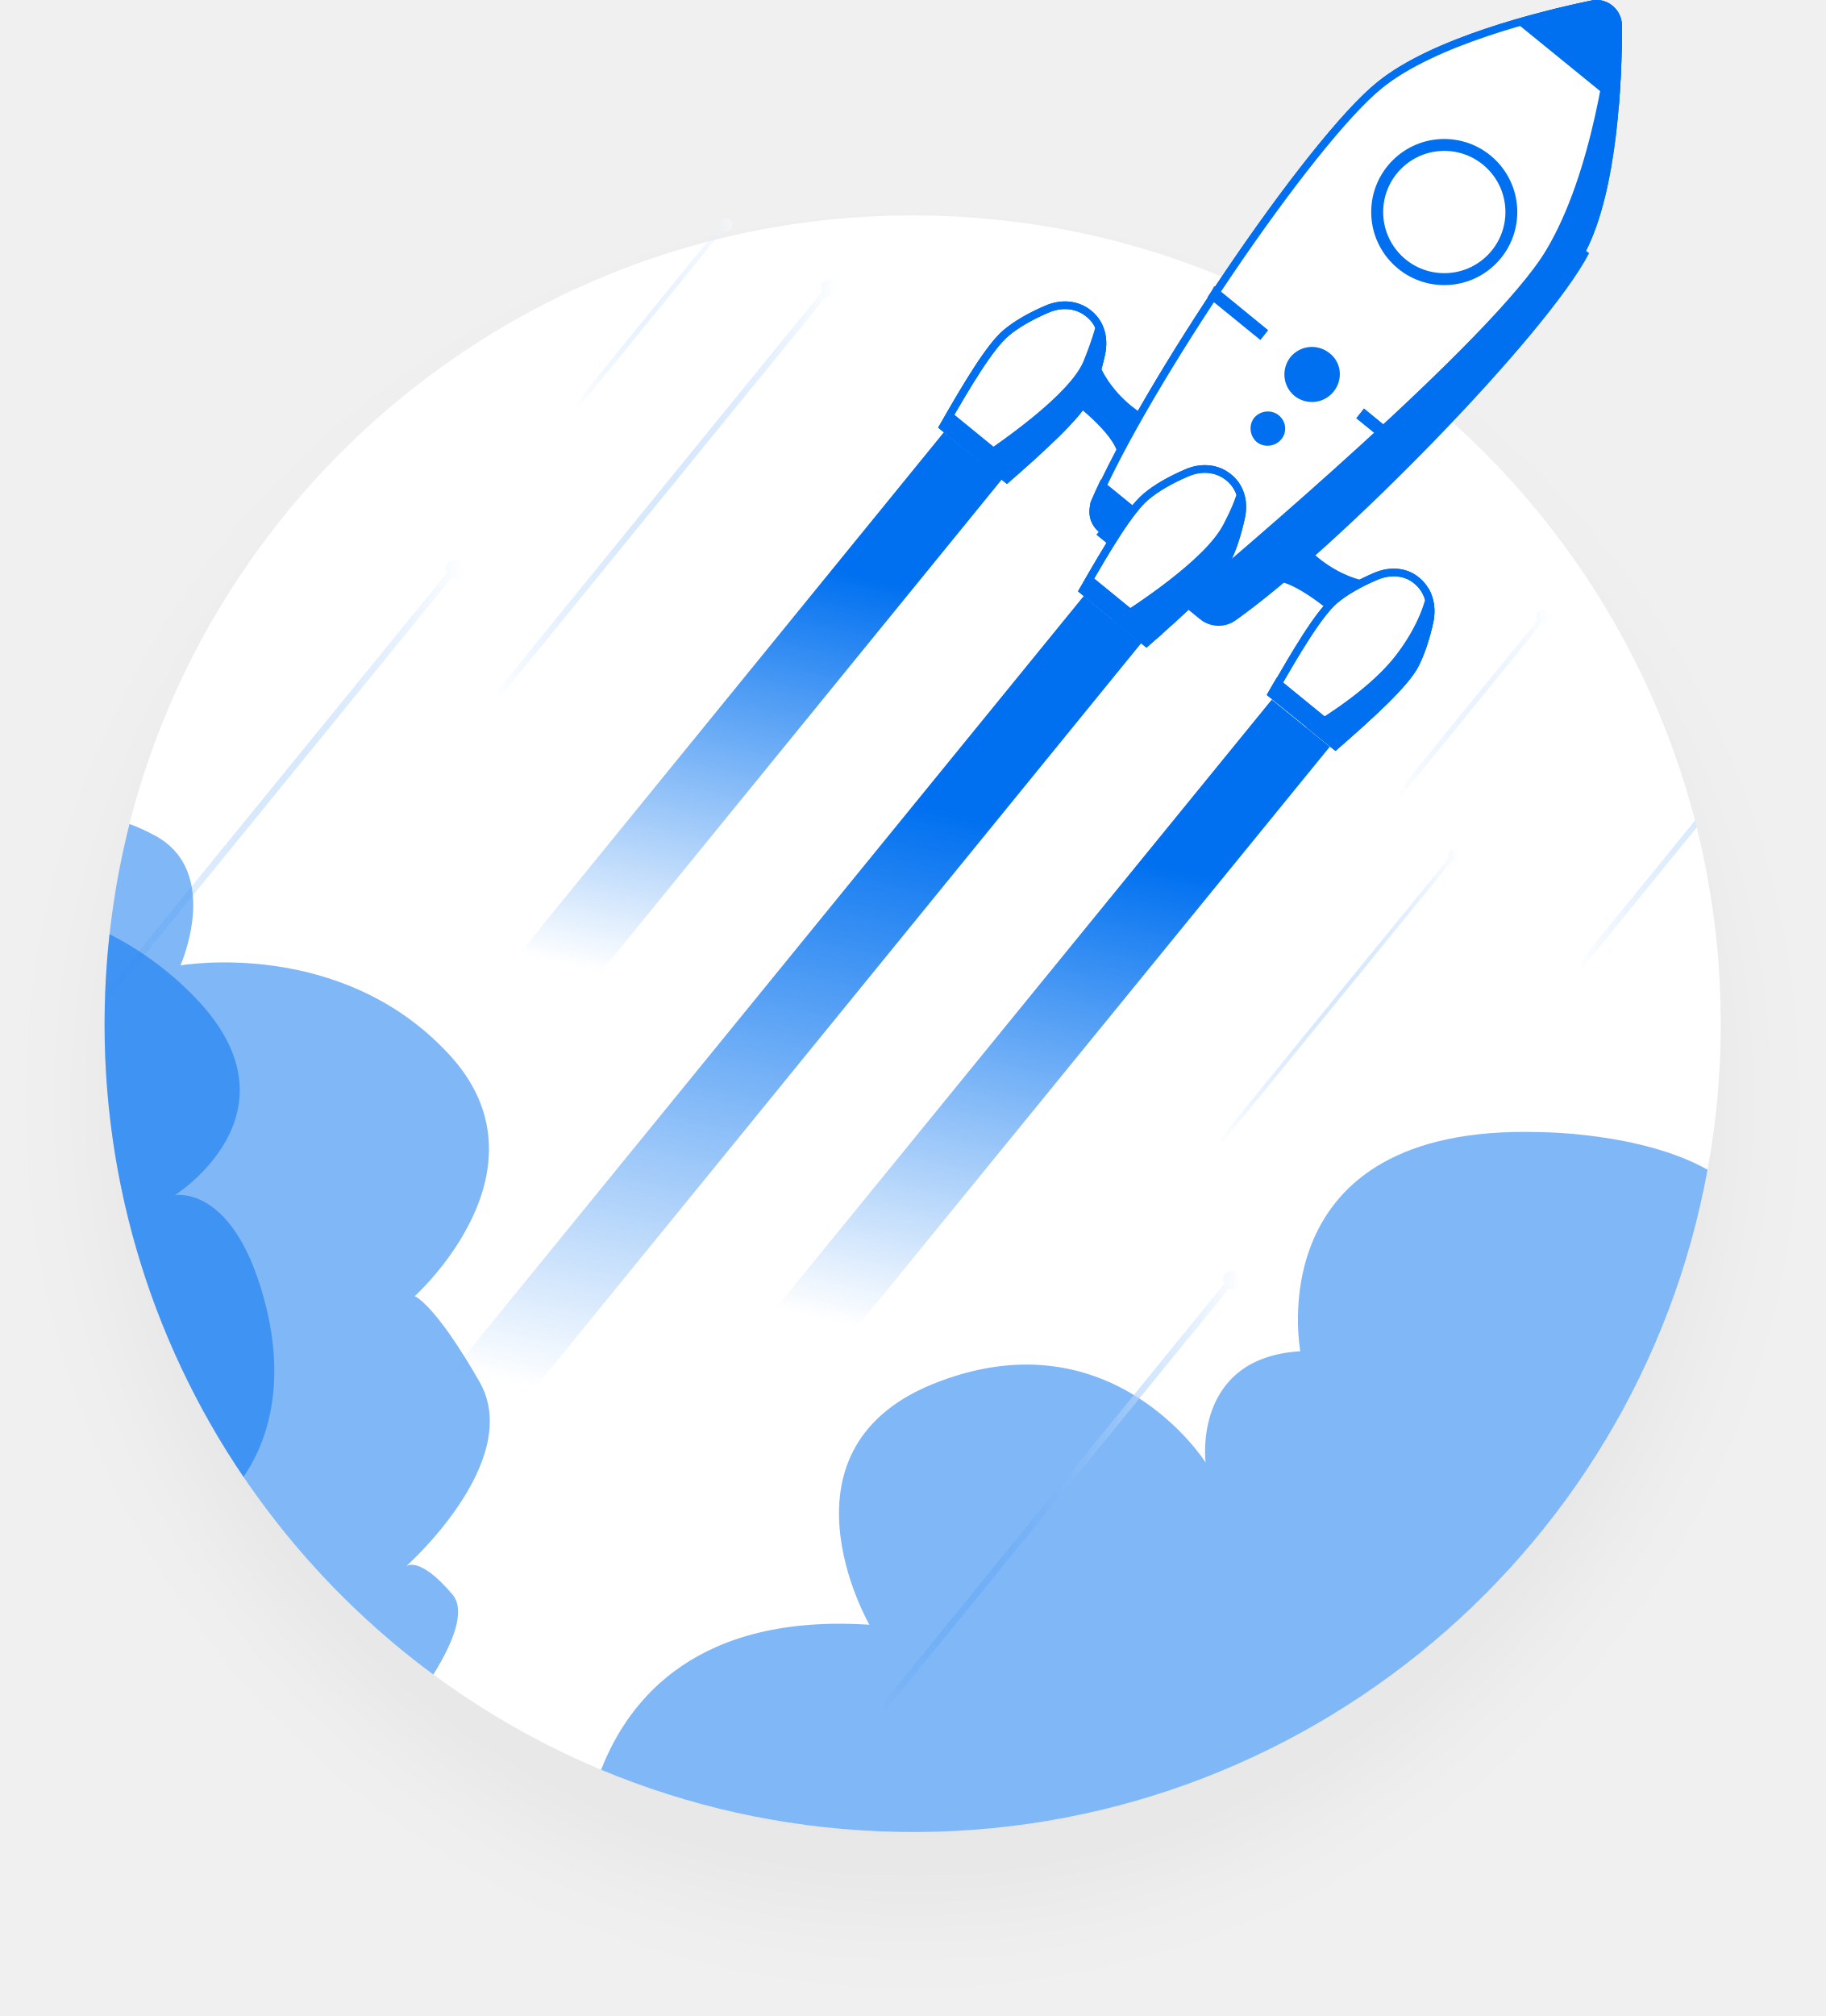
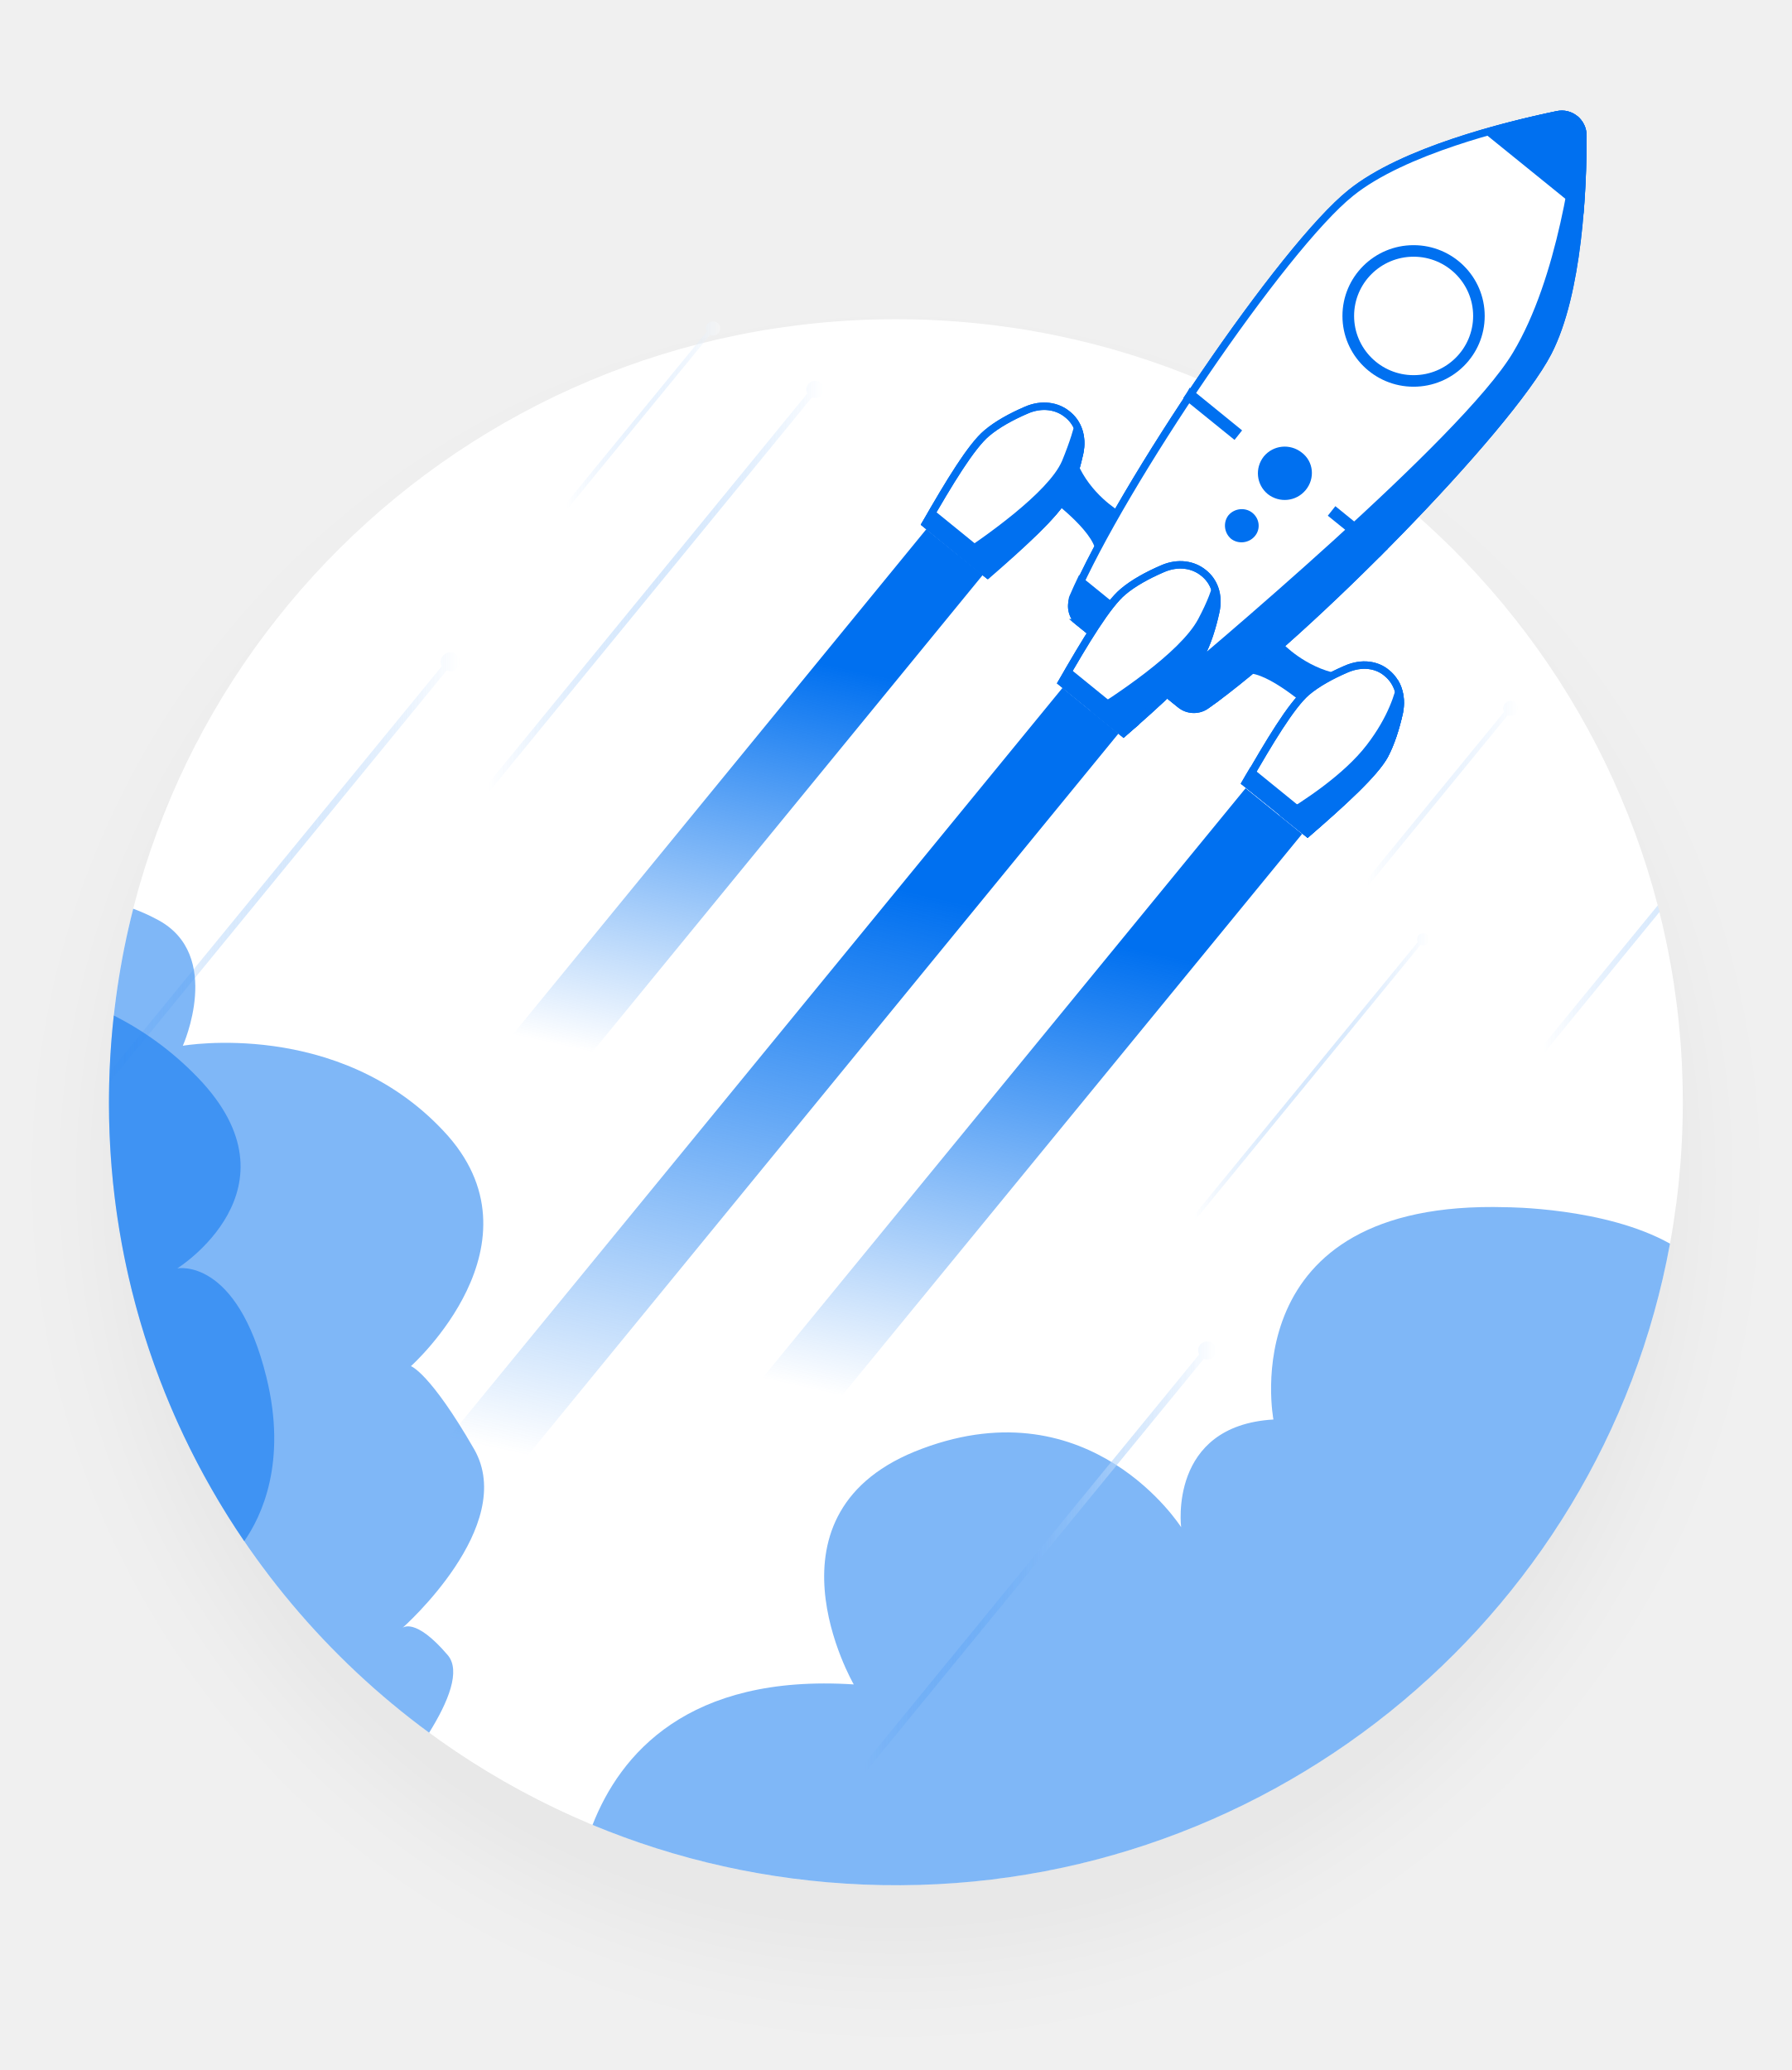
- <svg xmlns="http://www.w3.org/2000/svg" width="192" height="212" viewBox="0 0 192 212" fill="none">
-   <g filter="url(#filter0_d_3_1599)">
-     <circle cx="95.999" cy="107.653" r="84.999" fill="white" />
+ <svg xmlns="http://www.w3.org/2000/svg" width="148" height="171" viewBox="0 0 148 171" fill="none">
+   <g filter="url(#filter0_d_3_1371)">
+     <ellipse cx="73.999" cy="91.053" rx="64.999" ry="64.682" fill="white" />
  </g>
-   <path fill-rule="evenodd" clip-rule="evenodd" d="M45.581 176.094C23.638 159.898 9.865 133.45 11.074 104.149C11.322 98.123 12.192 92.269 13.62 86.647C14.491 86.972 15.389 87.373 16.299 87.866C23.369 91.688 18.98 101.523 18.98 101.523C18.98 101.523 35.747 98.55 47.135 110.773C58.55 122.93 43.615 136.305 43.615 136.305C43.615 136.305 45.654 136.965 50.449 145.327C55.178 153.663 42.704 164.72 42.704 164.72C42.704 164.72 44.04 163.489 47.589 167.669C49.021 169.356 47.685 172.702 45.581 176.094Z" fill="#0070F0" fill-opacity="0.5" />
-   <path fill-rule="evenodd" clip-rule="evenodd" d="M25.61 155.307C15.749 140.765 10.294 123.05 11.074 104.148C11.156 102.158 11.306 100.186 11.521 98.236C14.61 99.811 17.756 101.998 20.648 105.03C32.116 117.055 18.382 125.691 18.382 125.691C18.382 125.691 24.801 124.417 28.01 137.518C30.276 146.767 27.461 152.648 25.61 155.307Z" fill="#0070F0" fill-opacity="0.5" />
-   <path fill-rule="evenodd" clip-rule="evenodd" d="M179.613 123.007C172.131 164.046 135.368 194.349 92.498 192.58C82.132 192.153 72.276 189.886 63.232 186.107C66.204 178.466 73.511 169.693 91.449 170.855C91.449 170.855 80.604 152.042 98.858 145.255C117.111 138.402 126.811 153.789 126.811 153.789C126.811 153.789 125.396 142.769 136.779 142.097C136.779 142.097 132.199 118.177 161.903 119.051C161.903 119.051 172.605 119.051 179.613 123.007Z" fill="#0070F0" fill-opacity="0.5" />
-   <path opacity="0.32" d="M162.411 64.073C161.975 64.073 161.594 64.454 161.594 64.89C161.594 65.053 161.648 65.162 161.703 65.271L140.344 91.48L140.78 91.806L162.084 65.653C162.193 65.707 162.302 65.707 162.411 65.707C162.847 65.707 163.228 65.326 163.228 64.89C163.228 64.454 162.847 64.073 162.411 64.073Z" fill="url(#paint0_linear_3_1599)" />
-   <path opacity="0.63" d="M152.957 89.307C152.576 89.307 152.303 89.579 152.303 89.961C152.303 90.07 152.358 90.179 152.358 90.288L118.031 132.406L118.358 132.678L152.685 90.56C152.739 90.615 152.848 90.615 152.957 90.615C153.339 90.615 153.611 90.342 153.611 89.961C153.611 89.579 153.339 89.307 152.957 89.307Z" fill="url(#paint1_linear_3_1599)" />
-   <path opacity="0.65" fill-rule="evenodd" clip-rule="evenodd" d="M178.477 87.004L151.983 119.551L151.492 119.17L178.294 86.283C178.356 86.523 178.417 86.763 178.477 87.004Z" fill="url(#paint2_linear_3_1599)" />
-   <path opacity="0.63" d="M87.251 29.349C86.76 29.349 86.325 29.785 86.325 30.276C86.325 30.439 86.379 30.603 86.433 30.712L37.613 90.702L38.104 91.083L86.924 31.148C87.033 31.202 87.142 31.202 87.305 31.202C87.796 31.202 88.231 30.766 88.231 30.276C88.231 29.785 87.796 29.349 87.251 29.349Z" fill="url(#paint3_linear_3_1599)" />
-   <path opacity="0.35" d="M76.249 22.888C75.813 22.888 75.486 23.215 75.486 23.651C75.486 23.76 75.541 23.869 75.595 23.978L53.691 50.84L54.073 51.167L75.922 24.359C76.031 24.414 76.14 24.414 76.249 24.414C76.685 24.414 77.012 24.087 77.012 23.651C77.012 23.215 76.685 22.888 76.249 22.888Z" fill="url(#paint4_linear_3_1599)" />
-   <path opacity="0.63" fill-rule="evenodd" clip-rule="evenodd" d="M11.036 105.517C11.046 105.134 11.058 104.751 11.073 104.367L46.939 60.336L46.939 60.336C46.885 60.173 46.83 60.01 46.83 59.846C46.83 59.247 47.321 58.811 47.865 58.811C48.41 58.811 48.901 59.247 48.901 59.846C48.901 60.445 48.41 60.881 47.865 60.881C47.757 60.881 47.593 60.827 47.484 60.772L11.036 105.517Z" fill="url(#paint5_linear_3_1599)" />
-   <path opacity="0.9" fill-rule="evenodd" clip-rule="evenodd" d="M83.455 191.729C83.203 191.692 82.951 191.654 82.699 191.614L128.753 135.038C128.699 134.929 128.644 134.765 128.644 134.602C128.644 134.057 129.08 133.621 129.625 133.621C130.17 133.621 130.606 134.057 130.606 134.602C130.606 135.147 130.17 135.582 129.625 135.582C129.516 135.582 129.353 135.582 129.244 135.528L83.455 191.729Z" fill="url(#paint6_linear_3_1599)" />
-   <path d="M167.397 0.33L167.397 0.33L167.401 0.329C168.915 -0.013 170.342 1.158 170.342 2.736C170.342 5.537 170.233 9.802 169.704 14.187C169.174 18.578 168.225 23.062 166.558 26.315C165.483 28.398 163.316 31.359 160.487 34.759C157.661 38.155 154.188 41.974 150.51 45.771C143.151 53.368 134.991 60.859 129.591 64.686L129.589 64.688C128.708 65.323 127.481 65.275 126.648 64.589L126.647 64.588L115.751 55.708C115.751 55.708 115.751 55.707 115.75 55.707C114.917 55.021 114.621 53.842 115.064 52.807C117.669 46.728 123.324 37.21 129.261 28.462C132.227 24.09 135.261 19.916 138.014 16.465C140.771 13.01 143.234 10.296 145.062 8.831L145.063 8.83C147.885 6.546 152.084 4.705 156.285 3.291C160.48 1.879 164.651 0.901 167.397 0.33Z" fill="white" stroke="#0070F0" stroke-width="0.538" />
-   <path d="M127.02 31.234L132.577 35.756L133.394 34.721L127.728 30.089C127.51 30.525 127.237 30.907 127.02 31.234Z" fill="#0070F0" />
-   <path d="M169.627 0.611C169.137 5.406 167.502 18.156 162.653 26.274C157.15 35.537 129.416 58.912 124.458 63.108L126.419 64.688C127.346 65.45 128.708 65.505 129.688 64.797C140.531 57.223 162.435 34.883 166.74 26.438C170.118 19.845 170.554 8.348 170.554 2.736C170.608 1.864 170.227 1.156 169.627 0.611Z" fill="#0070F0" />
-   <path d="M140.259 41.204C139.224 42.457 137.426 42.62 136.172 41.64C134.919 40.604 134.756 38.806 135.736 37.553C136.772 36.3 138.57 36.136 139.823 37.117C141.131 38.098 141.294 39.951 140.259 41.204Z" fill="#0070F0" />
-   <path d="M151.917 29.98C156.16 29.98 159.599 26.541 159.599 22.298C159.599 18.055 156.16 14.615 151.917 14.615C147.674 14.615 144.234 18.055 144.234 22.298C144.234 26.541 147.674 29.98 151.917 29.98Z" fill="#0070F0" />
-   <path d="M151.921 28.726C155.472 28.726 158.351 25.848 158.351 22.297C158.351 18.746 155.472 15.867 151.921 15.867C148.37 15.867 145.492 18.746 145.492 22.297C145.492 25.848 148.37 28.726 151.921 28.726Z" fill="white" />
-   <path d="M134.76 46.216C134.107 46.979 132.962 47.088 132.2 46.489C131.437 45.835 131.328 44.691 131.927 43.928C132.581 43.165 133.725 43.056 134.488 43.655C135.305 44.309 135.414 45.453 134.76 46.216Z" fill="#0070F0" />
-   <path d="M115.955 50.794C115.515 51.706 115.197 51.909 114.866 52.702C114.623 53.283 115.05 53.829 114.866 54.336L115.411 55.687L127.943 65.233C129.032 64.58 130.34 64.471 131.702 63.381L115.955 50.794Z" fill="url(#paint7_linear_3_1599)" />
-   <path d="M115.791 50.413C115.401 51.221 115.054 51.986 114.749 52.701C114.458 53.385 114.962 53.75 114.749 54.336L115.41 55.76L126.388 64.688L127.942 65.233C128.554 64.866 129.272 65.193 129.977 64.688C130.528 64.294 131.104 63.858 131.701 63.38L115.791 50.413Z" fill="#0070F0" />
-   <path d="M127.89 60.275C126.364 61.582 125.22 62.563 124.512 63.163L125.166 63.707L126.473 64.743L127.399 65.233C127.944 65.233 128.489 65.505 129.797 64.852C130.124 64.634 130.396 64.416 130.723 64.198C130.723 64.198 130.778 64.198 130.778 64.143C130.996 63.98 131.214 63.816 131.377 63.653C131.486 63.544 131.595 63.489 131.704 63.435L131.758 63.38L127.89 60.275Z" fill="#0070F0" />
-   <path d="M120.046 43.437C120.046 43.437 116.995 41.639 115.578 38.206L112.473 42.021C112.473 42.021 117.322 45.562 117.594 47.905C118.303 46.489 119.12 45.017 120.046 43.437Z" fill="#0070F0" />
-   <path d="M126.477 64.797C127.403 65.56 128.765 65.614 129.746 64.906C140.589 57.223 162.438 34.884 166.797 26.438L126.477 64.797ZM126.477 64.797L115.58 55.916L126.477 64.797ZM166.438 26.254C165.37 28.323 163.212 31.274 160.383 34.673C157.561 38.065 154.089 41.882 150.413 45.677C143.056 53.273 134.903 60.757 129.513 64.576L129.51 64.578C128.68 65.178 127.52 65.133 126.734 64.485L126.732 64.484L115.836 55.604C115.836 55.603 115.836 55.603 115.835 55.603C115.049 54.955 114.768 53.84 115.188 52.86C117.788 46.794 123.437 37.284 129.372 28.538C132.337 24.168 135.369 19.997 138.119 16.549C140.875 13.095 143.331 10.391 145.146 8.936L145.148 8.935C147.951 6.666 152.131 4.831 156.328 3.419C160.516 2.009 164.681 1.032 167.424 0.462L167.424 0.462L167.431 0.46C168.857 0.138 170.207 1.241 170.207 2.736C170.207 5.534 170.099 9.793 169.57 14.171C169.04 18.558 168.094 23.022 166.438 26.254Z" stroke="#0070F0" stroke-width="0.808" />
-   <path d="M114.239 41.883L114.239 41.884C113.725 42.834 112.648 44.077 111.137 45.561C109.696 46.976 107.89 48.582 105.87 50.321L99.203 44.867C100.502 42.586 101.72 40.509 102.823 38.816C103.98 37.039 104.988 35.722 105.81 35.029L105.81 35.029L105.812 35.027C106.913 34.083 108.452 33.23 110.069 32.53L110.069 32.53L110.071 32.529C111.792 31.769 113.427 32.083 114.502 32.962L114.502 32.962L114.509 32.968C115.629 33.845 116.239 35.371 115.834 37.193L115.834 37.194C115.456 38.921 114.921 40.623 114.239 41.883Z" fill="white" stroke="#0070F0" stroke-width="0.808" />
-   <path d="M99.774 43.11C99.447 43.71 99.065 44.364 98.684 44.963L105.876 50.847C106.421 50.357 106.966 49.867 107.511 49.431L99.774 43.11Z" fill="#0070F0" />
-   <path d="M143.47 42.948L142.653 43.983L148.21 48.506C148.537 48.179 148.81 47.852 149.137 47.579L143.47 42.948Z" fill="#0070F0" />
-   <path d="M130.549 54.411L130.549 54.412C130.171 56.138 129.637 57.838 128.955 59.097C128.413 60.052 127.32 61.297 125.811 62.779C124.37 64.194 122.577 65.799 120.583 67.537L113.918 62.084C115.217 59.804 116.434 57.727 117.537 56.033C118.695 54.256 119.702 52.94 120.524 52.246L120.524 52.246L120.527 52.244C121.627 51.301 123.166 50.448 124.783 49.747L124.783 49.747L124.786 49.746C126.507 48.987 128.142 49.3 129.216 50.18L129.216 50.18L129.223 50.185C130.344 51.062 130.954 52.589 130.549 54.411Z" fill="white" stroke="#0070F0" stroke-width="0.808" />
-   <path d="M128.651 55.207C126.69 58.912 119.389 63.652 116.991 65.178L120.587 68.12C124.783 64.469 128.161 61.309 129.251 59.348C129.959 58.04 130.504 56.296 130.885 54.553C131.212 53.136 130.94 51.883 130.34 50.902C130.177 51.883 129.687 53.245 128.651 55.207Z" fill="#0070F0" />
-   <path d="M114.488 60.329C114.161 60.928 113.78 61.582 113.398 62.181L120.591 68.066C121.136 67.575 121.68 67.085 122.225 66.649L114.488 60.329Z" fill="#0070F0" />
-   <path d="M51.388 116.722L45.285 111.764L99.282 45.454L105.384 50.412L51.388 116.722Z" fill="url(#paint8_linear_3_1599)" />
-   <path d="M38.368 167.941L32.266 162.982L113.996 62.672L120.044 67.63L38.368 167.941Z" fill="url(#paint9_linear_3_1599)" />
-   <path d="M137.752 57.822C137.752 57.822 140.149 60.438 143.8 61.146L140.694 64.96C140.694 64.96 136.226 60.928 133.883 61.092C135.136 60.111 136.39 58.967 137.752 57.822Z" fill="#0070F0" />
-   <path d="M144.616 60.645L144.616 60.645L144.618 60.644C146.349 59.881 147.976 60.151 149.041 61.071L149.041 61.071L149.049 61.078C150.121 61.955 150.734 63.487 150.38 65.315C150.004 67.034 149.47 68.683 148.785 70.002C148.27 70.952 147.193 72.195 145.691 73.677C144.256 75.092 142.464 76.697 140.47 78.435L133.805 72.982C135.103 70.703 136.308 68.638 137.398 66.95C138.541 65.182 139.536 63.863 140.361 63.141C141.462 62.198 143 61.345 144.616 60.645Z" fill="white" stroke="#0070F0" stroke-width="0.808" />
-   <path d="M142.054 77.546C141.51 78.037 141.074 78.364 140.474 78.854L133.228 73.079C133.609 72.425 133.936 71.825 134.317 71.226L142.054 77.546Z" fill="#0070F0" />
-   <path d="M70.133 151.648L76.236 156.606L139.877 78.527L133.774 73.568L70.133 151.648Z" fill="url(#paint10_linear_3_1599)" />
-   <path d="M167.34 0.067C165.215 0.502 162.273 1.211 159.167 2.137L170.283 11.182C170.555 7.913 170.609 4.916 170.609 2.736C170.609 0.993 169.029 -0.315 167.34 0.067Z" fill="#0070F0" />
-   <path d="M130.724 64.088C130.67 64.143 130.67 64.143 130.724 64.088C130.888 63.98 131.106 63.816 131.324 63.598C131.106 63.816 130.888 63.98 130.724 64.088Z" fill="url(#paint11_linear_3_1599)" />
-   <path d="M125.658 64.089L126.421 64.688L125.114 63.653L125.658 64.089Z" fill="url(#paint12_linear_3_1599)" />
-   <path d="M170.117 2.615C170.117 2.565 170.117 2.514 170.117 2.463C170.117 2.412 170.117 2.361 170.117 2.311C170.117 2.26 170.063 2.209 170.063 2.107C170.063 2.056 170.063 2.056 170.063 2.006C170.063 1.955 170.008 1.853 169.954 1.802V1.752C169.899 1.65 169.845 1.599 169.845 1.548C169.79 1.447 169.736 1.396 169.681 1.345C169.572 1.193 169.409 1.091 169.3 0.938C169.082 2.768 168.701 5.817 167.992 9.272L169.899 10.746C169.954 10.39 169.954 9.984 170.008 9.628C170.063 8.866 170.117 8.154 170.117 7.494V7.443C170.172 6.782 170.172 6.122 170.172 5.512C170.172 5.461 170.172 5.41 170.172 5.41C170.172 5.105 170.172 4.851 170.172 4.546C170.172 4.292 170.172 4.038 170.172 3.784C170.172 3.733 170.172 3.683 170.172 3.632C170.172 3.378 170.172 3.174 170.172 2.971C170.117 2.819 170.117 2.717 170.117 2.615Z" fill="#0070F0" />
-   <path d="M150.226 61.8C149.954 63.217 149.191 65.832 146.848 68.883C144.396 72.098 139.928 75.04 137.422 76.511L140.473 78.963C144.669 75.312 148.047 72.152 149.137 70.191C149.845 68.883 150.39 67.139 150.771 65.396C151.044 64.034 150.826 62.781 150.226 61.8Z" fill="#0070F0" />
-   <path d="M141.298 78.037C141.516 77.819 141.625 77.71 141.843 77.492C141.843 77.492 142.061 77.492 142.116 77.492L139.391 75.312C138.683 75.748 138.029 76.075 137.484 76.402L140.481 78.854C140.754 78.636 141.026 78.255 141.298 78.037C141.244 78.037 141.244 77.982 141.298 78.037Z" fill="#0070F0" />
-   <path d="M120.639 68.066C121.184 67.575 121.729 67.085 122.274 66.649L118.95 63.925C118.187 64.415 117.534 64.851 117.098 65.124L120.639 68.066Z" fill="#0070F0" />
-   <path d="M113.943 38.044C112.472 41.477 105.443 46.381 102.664 48.233L105.933 50.903C110.129 47.253 113.507 44.093 114.597 42.131C115.305 40.823 115.85 39.08 116.231 37.336C116.558 35.81 116.231 34.448 115.468 33.413C115.251 34.394 114.815 35.919 113.943 38.044Z" fill="#0070F0" />
-   <path d="M106.594 49.887C106.812 49.724 106.943 49.529 107.161 49.365C107.161 49.365 107.244 49.267 107.433 49.377L104.572 46.98C103.863 47.47 103.209 47.906 102.773 48.233L105.744 50.67C106.016 50.452 106.322 50.105 106.594 49.887C106.54 49.942 106.54 49.833 106.594 49.887Z" fill="#0070F0" />
-   <path d="M114.243 41.884L114.243 41.884C113.729 42.834 112.652 44.078 111.141 45.561C109.7 46.976 107.894 48.582 105.874 50.322L99.208 44.867C100.506 42.587 101.724 40.51 102.827 38.816C103.984 37.039 104.992 35.723 105.814 35.029L105.814 35.029L105.816 35.027C106.917 34.084 108.456 33.231 110.073 32.53L110.073 32.53L110.075 32.529C111.796 31.77 113.431 32.083 114.506 32.962L114.506 32.963L114.513 32.968C115.634 33.845 116.243 35.372 115.839 37.194L115.838 37.195C115.46 38.922 114.926 40.624 114.243 41.884Z" stroke="#0070F0" stroke-width="0.808" />
-   <path d="M130.549 54.411L130.549 54.412C130.171 56.138 129.637 57.838 128.955 59.097C128.413 60.052 127.32 61.297 125.811 62.779C124.37 64.194 122.577 65.799 120.583 67.537L113.918 62.084C115.217 59.804 116.434 57.727 117.537 56.033C118.695 54.256 119.702 52.94 120.524 52.246L120.524 52.246L120.527 52.244C121.627 51.301 123.166 50.448 124.783 49.747L124.783 49.747L124.786 49.746C126.507 48.987 128.142 49.3 129.216 50.18L129.216 50.18L129.223 50.185C130.344 51.062 130.954 52.589 130.549 54.411Z" stroke="#0070F0" stroke-width="0.808" />
-   <path d="M144.612 60.645L144.612 60.645L144.614 60.644C146.345 59.881 147.972 60.151 149.037 61.071L149.037 61.071L149.045 61.078C150.117 61.955 150.73 63.487 150.376 65.315C150 67.034 149.466 68.683 148.78 70.002C148.266 70.952 147.189 72.195 145.687 73.677C144.252 75.092 142.46 76.697 140.466 78.435L133.801 72.982C135.099 70.703 136.304 68.638 137.394 66.95C138.537 65.182 139.532 63.863 140.357 63.141C141.457 62.198 142.996 61.345 144.612 60.645Z" stroke="#0070F0" stroke-width="0.808" />
+   <path fill-rule="evenodd" clip-rule="evenodd" d="M35.445 143.135C18.665 130.81 8.132 110.684 9.056 88.386C9.247 83.801 9.912 79.346 11.004 75.068C11.67 75.315 12.356 75.62 13.053 75.996C18.459 78.904 15.102 86.388 15.102 86.388C15.102 86.388 27.924 84.126 36.633 93.427C45.362 102.678 33.941 112.856 33.941 112.856C33.941 112.856 35.5 113.359 39.167 119.722C42.784 126.065 33.244 134.48 33.244 134.48C33.244 134.48 34.266 133.543 36.98 136.724C38.075 138.007 37.053 140.554 35.445 143.135Z" fill="#0070F0" fill-opacity="0.5" />
+   <path fill-rule="evenodd" clip-rule="evenodd" d="M20.172 127.316C12.632 116.251 8.46 102.77 9.056 88.386C9.119 86.871 9.234 85.371 9.399 83.887C11.761 85.085 14.167 86.75 16.378 89.057C25.147 98.207 14.646 104.78 14.646 104.78C14.646 104.78 19.554 103.81 22.008 113.78C23.741 120.818 21.588 125.293 20.172 127.316Z" fill="#0070F0" fill-opacity="0.5" />
+   <path fill-rule="evenodd" clip-rule="evenodd" d="M137.94 102.737C132.217 133.967 104.105 157.026 71.322 155.681C63.395 155.355 55.858 153.63 48.942 150.754C51.215 144.94 56.802 138.264 70.519 139.148C70.519 139.148 62.227 124.832 76.185 119.667C90.144 114.452 97.561 126.161 97.561 126.161C97.561 126.161 96.479 117.776 105.184 117.264C105.184 117.264 101.682 99.062 124.397 99.727C124.397 99.727 132.581 99.727 137.94 102.737Z" fill="#0070F0" fill-opacity="0.5" />
+   <path opacity="0.32" d="M124.785 57.889C124.452 57.889 124.16 58.18 124.16 58.511C124.16 58.636 124.202 58.719 124.243 58.802L107.91 78.745L108.243 78.994L124.535 59.092C124.618 59.133 124.702 59.133 124.785 59.133C125.118 59.133 125.41 58.843 125.41 58.511C125.41 58.18 125.118 57.889 124.785 57.889Z" fill="url(#paint0_linear_3_1371)" />
+   <path opacity="0.63" d="M117.556 77.092C117.264 77.092 117.056 77.299 117.056 77.59C117.056 77.673 117.097 77.756 117.097 77.838L90.847 109.889L91.097 110.097L117.347 78.046C117.389 78.087 117.472 78.087 117.556 78.087C117.847 78.087 118.056 77.88 118.056 77.59C118.056 77.299 117.847 77.092 117.556 77.092Z" fill="url(#paint1_linear_3_1371)" />
+   <path opacity="0.65" fill-rule="evenodd" clip-rule="evenodd" d="M137.071 75.34L116.81 100.107L116.435 99.817L136.931 74.791C136.978 74.973 137.025 75.156 137.071 75.34Z" fill="url(#paint2_linear_3_1371)" />
+   <path opacity="0.63" d="M67.309 31.466C66.934 31.466 66.601 31.798 66.601 32.171C66.601 32.295 66.643 32.42 66.684 32.502L29.351 78.153L29.726 78.444L67.059 32.834C67.143 32.876 67.226 32.876 67.351 32.876C67.726 32.876 68.059 32.544 68.059 32.171C68.059 31.798 67.726 31.466 67.309 31.466Z" fill="url(#paint3_linear_3_1371)" />
+   <path opacity="0.35" d="M58.896 26.549C58.563 26.549 58.313 26.798 58.313 27.129C58.313 27.212 58.355 27.295 58.396 27.378L41.647 47.819L41.938 48.068L58.646 27.668C58.73 27.71 58.813 27.71 58.896 27.71C59.23 27.71 59.48 27.461 59.48 27.129C59.48 26.798 59.23 26.549 58.896 26.549Z" fill="url(#paint4_linear_3_1371)" />
+   <path opacity="0.63" fill-rule="evenodd" clip-rule="evenodd" d="M9.028 89.427C9.035 89.136 9.045 88.844 9.056 88.552L36.483 55.046L36.483 55.046C36.441 54.922 36.4 54.797 36.4 54.673C36.4 54.217 36.775 53.885 37.191 53.885C37.608 53.885 37.983 54.217 37.983 54.673C37.983 55.129 37.608 55.461 37.191 55.461C37.108 55.461 36.983 55.419 36.9 55.378L9.028 89.427Z" fill="url(#paint5_linear_3_1371)" />
+   <path opacity="0.9" fill-rule="evenodd" clip-rule="evenodd" d="M64.407 155.033C64.214 155.005 64.021 154.975 63.829 154.945L99.047 111.892C99.005 111.809 98.963 111.685 98.963 111.56C98.963 111.146 99.297 110.814 99.713 110.814C100.13 110.814 100.463 111.146 100.463 111.56C100.463 111.975 100.13 112.307 99.713 112.307C99.63 112.307 99.505 112.307 99.422 112.265L64.407 155.033Z" fill="url(#paint6_linear_3_1371)" />
+   <path d="M128.601 9.383C129.76 9.122 130.85 10.014 130.851 11.214C130.851 13.345 130.767 16.591 130.362 19.928C129.957 23.269 129.231 26.681 127.957 29.156C127.135 30.742 125.478 32.994 123.314 35.582C121.154 38.166 118.498 41.072 115.686 43.962C110.058 49.743 103.818 55.444 99.688 58.356L99.686 58.357C99.013 58.842 98.073 58.804 97.436 58.282L97.435 58.281L89.102 51.523H89.103C88.465 51.001 88.238 50.103 88.577 49.316C90.569 44.691 94.894 37.448 99.434 30.791C101.702 27.464 104.022 24.288 106.127 21.662C108.235 19.033 110.119 16.967 111.517 15.852L111.518 15.851C113.676 14.113 116.887 12.713 120.1 11.637C123.308 10.562 126.498 9.817 128.598 9.383H128.601Z" fill="white" stroke="#0070F0" stroke-width="0.41" />
+   <path d="M97.721 32.9L101.971 36.341L102.596 35.553L98.263 32.029C98.096 32.361 97.888 32.651 97.721 32.9Z" fill="#0070F0" />
+   <path d="M130.303 9.597C129.928 13.245 128.678 22.948 124.97 29.126C120.762 36.175 99.553 53.962 95.762 57.155L97.262 58.357C97.97 58.938 99.012 58.979 99.762 58.44C108.053 52.677 124.803 35.677 128.095 29.25C130.678 24.233 131.012 15.485 131.012 11.214C131.053 10.55 130.762 10.011 130.303 9.597Z" fill="#0070F0" />
+   <path d="M107.845 40.487C107.053 41.44 105.678 41.565 104.72 40.819C103.762 40.031 103.637 38.662 104.387 37.709C105.178 36.755 106.553 36.631 107.512 37.377C108.512 38.123 108.637 39.533 107.845 40.487Z" fill="#0070F0" />
+   <path d="M116.76 31.946C120.005 31.946 122.635 29.328 122.635 26.1C122.635 22.871 120.005 20.253 116.76 20.253C113.515 20.253 110.885 22.871 110.885 26.1C110.885 29.328 113.515 31.946 116.76 31.946Z" fill="#0070F0" />
+   <path d="M116.763 30.992C119.479 30.992 121.68 28.801 121.68 26.099C121.68 23.397 119.479 21.206 116.763 21.206C114.048 21.206 111.847 23.397 111.847 26.099C111.847 28.801 114.048 30.992 116.763 30.992Z" fill="white" />
+   <path d="M103.64 44.301C103.14 44.882 102.265 44.965 101.682 44.508C101.099 44.011 101.015 43.14 101.474 42.56C101.974 41.979 102.849 41.896 103.432 42.352C104.057 42.85 104.14 43.721 103.64 44.301Z" fill="#0070F0" />
+   <path d="M89.26 47.785C88.924 48.479 88.68 48.633 88.427 49.236C88.241 49.678 88.568 50.094 88.427 50.48L88.844 51.508L98.427 58.773C99.26 58.275 100.26 58.192 101.302 57.363L89.26 47.785Z" fill="url(#paint7_linear_3_1371)" />
+   <path d="M89.135 47.495C88.836 48.109 88.571 48.692 88.338 49.236C88.115 49.756 88.501 50.034 88.338 50.48L88.843 51.564L97.238 58.358L98.426 58.772C98.894 58.493 99.443 58.742 99.983 58.358C100.404 58.058 100.844 57.726 101.301 57.363L89.135 47.495Z" fill="#0070F0" />
+   <path d="M98.386 54.999C97.22 55.994 96.345 56.741 95.803 57.197L96.303 57.611L97.303 58.399L98.011 58.773C98.428 58.773 98.845 58.98 99.845 58.482C100.095 58.316 100.303 58.151 100.553 57.985C100.553 57.985 100.595 57.985 100.595 57.943C100.761 57.819 100.928 57.694 101.053 57.57C101.136 57.487 101.22 57.446 101.303 57.404L101.345 57.363L98.386 54.999Z" fill="#0070F0" />
+   <path d="M92.388 42.186C92.388 42.186 90.055 40.818 88.972 38.206L86.597 41.108C86.597 41.108 90.305 43.803 90.513 45.586C91.055 44.508 91.68 43.389 92.388 42.186Z" fill="#0070F0" />
+   <path d="M128.623 9.482C129.716 9.237 130.748 10.078 130.748 11.214C130.748 13.342 130.665 16.584 130.261 19.915C129.856 23.253 129.132 26.651 127.866 29.109C127.049 30.684 125.399 32.93 123.236 35.517C121.078 38.098 118.423 41.002 115.611 43.891C109.985 49.671 103.751 55.366 99.629 58.272L99.627 58.274C98.992 58.731 98.103 58.696 97.501 58.203L97.5 58.202L89.167 51.444H89.168C88.566 50.951 88.351 50.103 88.672 49.357C90.66 44.741 94.98 37.504 99.519 30.849C101.786 27.523 104.104 24.35 106.207 21.726C108.315 19.098 110.193 17.04 111.581 15.932L111.582 15.931C113.726 14.205 116.923 12.808 120.133 11.733C122.935 10.795 125.724 10.109 127.782 9.661L128.618 9.483L128.623 9.482Z" stroke="#0070F0" stroke-width="0.615" />
+   <path d="M84.76 33.885C86.076 33.307 87.328 33.546 88.15 34.215L88.155 34.219C89.012 34.887 89.478 36.048 89.169 37.434V37.435C88.916 38.585 88.571 39.72 88.139 40.628L87.949 41.003C87.556 41.726 86.732 42.673 85.577 43.802C84.475 44.879 83.092 46.1 81.547 47.424L76.449 43.274C77.442 41.539 78.372 39.959 79.216 38.67C80.1 37.318 80.871 36.316 81.5 35.789L81.502 35.787C82.344 35.069 83.521 34.419 84.758 33.886L84.76 33.885Z" fill="white" stroke="#0070F0" stroke-width="0.615" />
+   <path d="M76.886 41.938C76.636 42.394 76.344 42.891 76.052 43.347L81.552 47.825C81.969 47.452 82.386 47.079 82.802 46.747L76.886 41.938Z" fill="#0070F0" />
+   <path d="M110.301 41.814L109.676 42.602L113.926 46.043C114.176 45.794 114.384 45.546 114.634 45.339L110.301 41.814Z" fill="#0070F0" />
+   <path d="M96.012 46.987C97.329 46.41 98.58 46.648 99.402 47.318L99.407 47.322C100.265 47.989 100.73 49.151 100.421 50.536V50.537C100.133 51.849 99.725 53.142 99.204 54.1C98.79 54.826 97.953 55.776 96.798 56.904C95.696 57.982 94.323 59.202 92.798 60.526L87.701 56.376C88.694 54.642 89.624 53.061 90.468 51.773C91.353 50.421 92.123 49.419 92.752 48.891L92.754 48.889C93.596 48.171 94.773 47.522 96.01 46.989L96.012 46.987Z" fill="white" stroke="#0070F0" stroke-width="0.615" />
+   <path d="M98.969 51.143C97.469 53.962 91.885 57.569 90.052 58.73L92.802 60.969C96.01 58.191 98.594 55.786 99.427 54.294C99.969 53.299 100.385 51.972 100.677 50.645C100.927 49.567 100.719 48.613 100.26 47.867C100.135 48.613 99.76 49.65 98.969 51.143Z" fill="#0070F0" />
+   <path d="M88.138 55.04C87.888 55.496 87.596 55.994 87.305 56.45L92.805 60.928C93.221 60.555 93.638 60.182 94.055 59.85L88.138 55.04Z" fill="#0070F0" />
+   <path d="M39.885 97.955L35.218 94.181L76.51 43.721L81.176 47.494L39.885 97.955Z" fill="url(#paint8_linear_3_1371)" />
+   <path d="M29.929 136.93L25.262 133.157L87.761 56.824L92.386 60.597L29.929 136.93Z" fill="url(#paint9_linear_3_1371)" />
+   <path d="M105.928 53.133C105.928 53.133 107.761 55.123 110.553 55.662L108.178 58.565C108.178 58.565 104.761 55.496 102.969 55.621C103.928 54.875 104.886 54.004 105.928 53.133Z" fill="#0070F0" />
+   <path d="M111.177 55.28C112.502 54.699 113.748 54.905 114.562 55.606L114.568 55.611C115.389 56.279 115.858 57.447 115.586 58.838C115.298 60.144 114.89 61.397 114.367 62.399C113.974 63.121 113.15 64.068 112 65.197C110.903 66.274 109.531 67.495 108.006 68.819L102.909 64.669C103.901 62.935 104.822 61.364 105.656 60.08C106.529 58.735 107.29 57.732 107.921 57.182C108.763 56.464 109.939 55.815 111.176 55.281L111.177 55.28Z" fill="white" stroke="#0070F0" stroke-width="0.615" />
+   <path d="M109.218 68.143C108.801 68.516 108.468 68.765 108.01 69.138L102.468 64.743C102.76 64.245 103.01 63.789 103.301 63.333L109.218 68.143Z" fill="#0070F0" />
+   <path d="M54.22 124.532L58.886 128.305L107.553 68.889L102.886 65.115L54.22 124.532Z" fill="url(#paint10_linear_3_1371)" />
+   <path d="M128.554 9.182C126.929 9.514 124.679 10.053 122.304 10.758L130.804 17.641C131.013 15.153 131.054 12.873 131.054 11.214C131.054 9.887 129.846 8.892 128.554 9.182Z" fill="#0070F0" />
+   <path d="M100.554 57.901C100.512 57.943 100.512 57.943 100.554 57.901C100.679 57.819 100.845 57.694 101.012 57.528C100.845 57.694 100.679 57.819 100.554 57.901Z" fill="url(#paint11_linear_3_1371)" />
+   <path d="M96.68 57.902L97.263 58.358L96.263 57.57L96.68 57.902Z" fill="url(#paint12_linear_3_1371)" />
+   <path d="M130.678 11.122C130.678 11.083 130.678 11.045 130.678 11.006C130.678 10.967 130.678 10.929 130.678 10.89C130.678 10.851 130.636 10.813 130.636 10.735C130.636 10.697 130.636 10.697 130.636 10.658C130.636 10.619 130.595 10.542 130.553 10.503V10.465C130.511 10.387 130.47 10.349 130.47 10.31C130.428 10.233 130.386 10.194 130.345 10.155C130.261 10.039 130.136 9.962 130.053 9.846C129.886 11.238 129.595 13.558 129.053 16.188L130.511 17.309C130.553 17.038 130.553 16.729 130.595 16.459C130.636 15.878 130.678 15.337 130.678 14.834V14.796C130.72 14.293 130.72 13.79 130.72 13.326C130.72 13.287 130.72 13.249 130.72 13.249C130.72 13.017 130.72 12.823 130.72 12.591C130.72 12.398 130.72 12.205 130.72 12.011C130.72 11.973 130.72 11.934 130.72 11.895C130.72 11.702 130.72 11.547 130.72 11.393C130.678 11.277 130.678 11.199 130.678 11.122Z" fill="#0070F0" />
+   <path d="M115.467 56.16C115.259 57.238 114.675 59.228 112.884 61.55C111.009 63.996 107.592 66.235 105.676 67.355L108.009 69.221C111.217 66.443 113.8 64.038 114.634 62.545C115.175 61.55 115.592 60.223 115.884 58.896C116.092 57.86 115.925 56.906 115.467 56.16Z" fill="#0070F0" />
+   <path d="M108.64 68.516C108.807 68.35 108.89 68.267 109.057 68.101C109.057 68.101 109.223 68.101 109.265 68.101L107.182 66.443C106.64 66.774 106.14 67.023 105.723 67.272L108.015 69.138C108.223 68.972 108.432 68.682 108.64 68.516C108.598 68.516 108.598 68.474 108.64 68.516Z" fill="#0070F0" />
+   <path d="M92.842 60.928C93.258 60.555 93.675 60.182 94.092 59.85L91.55 57.777C90.967 58.15 90.467 58.482 90.133 58.689L92.842 60.928Z" fill="#0070F0" />
+   <path d="M87.721 38.083C86.596 40.695 81.221 44.426 79.096 45.836L81.596 47.868C84.804 45.09 87.388 42.685 88.221 41.192C88.763 40.197 89.179 38.87 89.471 37.544C89.721 36.383 89.471 35.346 88.888 34.558C88.721 35.305 88.388 36.465 87.721 38.083Z" fill="#0070F0" />
+   <path d="M82.102 47.095C82.268 46.97 82.368 46.822 82.535 46.697C82.535 46.697 82.598 46.623 82.743 46.706L80.555 44.882C80.013 45.255 79.513 45.587 79.18 45.836L81.451 47.69C81.66 47.525 81.893 47.261 82.102 47.095C82.06 47.136 82.06 47.053 82.102 47.095Z" fill="#0070F0" />
+   <path d="M84.763 33.886C86.079 33.308 87.331 33.546 88.153 34.216L88.158 34.22C89.016 34.887 89.481 36.049 89.172 37.434V37.435C88.919 38.585 88.574 39.721 88.143 40.629L87.952 41.004C87.559 41.727 86.735 42.674 85.58 43.803C84.478 44.88 83.095 46.101 81.55 47.425L76.452 43.274C77.445 41.54 78.375 39.959 79.219 38.671C80.104 37.319 80.874 36.317 81.503 35.789L81.505 35.787C82.347 35.069 83.524 34.42 84.761 33.887L84.763 33.886Z" stroke="#0070F0" stroke-width="0.615" />
+   <path d="M96.012 46.987C97.329 46.41 98.58 46.648 99.402 47.318L99.407 47.322C100.265 47.989 100.73 49.151 100.421 50.536V50.537C100.133 51.849 99.725 53.142 99.204 54.1C98.79 54.826 97.953 55.776 96.798 56.904C95.696 57.982 94.323 59.202 92.798 60.526L87.701 56.376C88.694 54.642 89.624 53.061 90.468 51.773C91.353 50.421 92.123 49.419 92.752 48.891L92.754 48.889C93.596 48.171 94.773 47.522 96.01 46.989L96.012 46.987Z" stroke="#0070F0" stroke-width="0.615" />
+   <path d="M111.174 55.28C112.498 54.699 113.744 54.905 114.559 55.606L114.565 55.611C115.386 56.279 115.854 57.447 115.583 58.838C115.295 60.144 114.887 61.397 114.364 62.399C113.971 63.121 113.147 64.068 111.997 65.197C110.9 66.274 109.528 67.495 108.002 68.819L102.906 64.669C103.898 62.935 104.819 61.364 105.653 60.08C106.526 58.735 107.287 57.732 107.917 57.182C108.759 56.464 109.936 55.815 111.172 55.281L111.174 55.28Z" stroke="#0070F0" stroke-width="0.615" />
  <defs>
-     <filter id="filter0_d_3_1599" x="0.231" y="19.962" width="191.537" height="191.537" filterUnits="userSpaceOnUse" color-interpolation-filters="sRGB">
+     <filter id="filter0_d_3_1371" x="0.805" y="24.322" width="146.389" height="145.755" filterUnits="userSpaceOnUse" color-interpolation-filters="sRGB">
      <feFlood flood-opacity="0" result="BackgroundImageFix" />
      <feColorMatrix in="SourceAlpha" type="matrix" values="0 0 0 0 0 0 0 0 0 0 0 0 0 0 0 0 0 0 127 0" result="hardAlpha" />
-       <feOffset dy="8.077" />
-       <feGaussianBlur stdDeviation="5.385" />
+       <feOffset dy="6.146" />
+       <feGaussianBlur stdDeviation="4.098" />
      <feColorMatrix type="matrix" values="0 0 0 0 0 0 0 0 0 0 0 0 0 0 0 0 0 0 0.04 0" />
-       <feBlend mode="normal" in2="BackgroundImageFix" result="effect1_dropShadow_3_1599" />
-       <feBlend mode="normal" in="SourceGraphic" in2="effect1_dropShadow_3_1599" result="shape" />
+       <feBlend mode="normal" in2="BackgroundImageFix" result="effect1_dropShadow_3_1371" />
+       <feBlend mode="normal" in="SourceGraphic" in2="effect1_dropShadow_3_1371" result="shape" />
    </filter>
-     <linearGradient id="paint0_linear_3_1599" x1="140.33" y1="77.967" x2="163.234" y2="77.967" gradientUnits="userSpaceOnUse">
+     <linearGradient id="paint0_linear_3_1371" x1="107.899" y1="68.463" x2="125.415" y2="68.463" gradientUnits="userSpaceOnUse">
      <stop offset="0.285" stop-color="#0070F0" stop-opacity="0" />
      <stop offset="1" stop-color="white" />
    </linearGradient>
-     <linearGradient id="paint1_linear_3_1599" x1="118.077" y1="110.986" x2="153.636" y2="110.986" gradientUnits="userSpaceOnUse">
+     <linearGradient id="paint1_linear_3_1371" x1="90.883" y1="93.59" x2="118.075" y2="93.59" gradientUnits="userSpaceOnUse">
      <stop offset="0.285" stop-color="#0070F0" stop-opacity="0" />
      <stop offset="1" stop-color="white" />
    </linearGradient>
-     <linearGradient id="paint2_linear_3_1599" x1="151.493" y1="88.83" x2="201.942" y2="88.83" gradientUnits="userSpaceOnUse">
+     <linearGradient id="paint2_linear_3_1371" x1="116.436" y1="76.729" x2="155.015" y2="76.729" gradientUnits="userSpaceOnUse">
      <stop offset="0.285" stop-color="#0070F0" stop-opacity="0" />
      <stop offset="1" stop-color="white" />
    </linearGradient>
-     <linearGradient id="paint3_linear_3_1599" x1="37.589" y1="60.226" x2="88.206" y2="60.226" gradientUnits="userSpaceOnUse">
+     <linearGradient id="paint3_linear_3_1371" x1="29.333" y1="54.962" x2="68.04" y2="54.962" gradientUnits="userSpaceOnUse">
      <stop offset="0.285" stop-color="#0070F0" stop-opacity="0" />
      <stop offset="1" stop-color="white" />
    </linearGradient>
-     <linearGradient id="paint4_linear_3_1599" x1="53.721" y1="37.012" x2="77.027" y2="37.012" gradientUnits="userSpaceOnUse">
+     <linearGradient id="paint4_linear_3_1371" x1="41.669" y1="37.297" x2="59.492" y2="37.297" gradientUnits="userSpaceOnUse">
      <stop offset="0.285" stop-color="#0070F0" stop-opacity="0" />
      <stop offset="1" stop-color="white" />
    </linearGradient>
-     <linearGradient id="paint5_linear_3_1599" x1="-6.68" y1="92.685" x2="48.895" y2="92.685" gradientUnits="userSpaceOnUse">
+     <linearGradient id="paint5_linear_3_1371" x1="-4.52" y1="79.663" x2="37.978" y2="79.663" gradientUnits="userSpaceOnUse">
      <stop offset="0.285" stop-color="#0070F0" stop-opacity="0" />
      <stop offset="1" stop-color="white" />
    </linearGradient>
-     <linearGradient id="paint6_linear_3_1599" x1="77.479" y1="166.045" x2="130.601" y2="166.045" gradientUnits="userSpaceOnUse">
+     <linearGradient id="paint6_linear_3_1371" x1="59.837" y1="135.488" x2="100.459" y2="135.488" gradientUnits="userSpaceOnUse">
      <stop offset="0.285" stop-color="#0070F0" stop-opacity="0" />
      <stop offset="1" stop-color="white" />
    </linearGradient>
-     <linearGradient id="paint7_linear_3_1599" x1="114.263" y1="50.552" x2="131.566" y2="67.527" gradientUnits="userSpaceOnUse">
+     <linearGradient id="paint7_linear_3_1371" x1="87.966" y1="47.601" x2="101.134" y2="60.583" gradientUnits="userSpaceOnUse">
      <stop stop-color="#0070F0" />
      <stop offset="1" stop-color="#0070F0" />
    </linearGradient>
-     <linearGradient id="paint8_linear_3_1599" x1="68.998" y1="118.695" x2="84.275" y2="49.859" gradientUnits="userSpaceOnUse">
+     <linearGradient id="paint8_linear_3_1371" x1="53.351" y1="99.456" x2="64.925" y2="47.049" gradientUnits="userSpaceOnUse">
      <stop offset="0.21" stop-color="#0070F0" stop-opacity="0" />
      <stop offset="0.871" stop-color="#0070F0" />
    </linearGradient>
-     <linearGradient id="paint9_linear_3_1599" x1="66.899" y1="170.855" x2="89.694" y2="69.287" gradientUnits="userSpaceOnUse">
+     <linearGradient id="paint9_linear_3_1371" x1="51.746" y1="139.148" x2="69.016" y2="61.821" gradientUnits="userSpaceOnUse">
      <stop offset="0.21" stop-color="#0070F0" stop-opacity="0" />
      <stop offset="0.871" stop-color="#0070F0" />
    </linearGradient>
-     <linearGradient id="paint10_linear_3_1599" x1="97.651" y1="158.905" x2="115.515" y2="78.731" gradientUnits="userSpaceOnUse">
+     <linearGradient id="paint10_linear_3_1371" x1="75.262" y1="130.054" x2="88.797" y2="69.016" gradientUnits="userSpaceOnUse">
      <stop offset="0.21" stop-color="#0070F0" stop-opacity="0" />
      <stop offset="0.871" stop-color="#0070F0" />
    </linearGradient>
-     <linearGradient id="paint11_linear_3_1599" x1="115.802" y1="48.992" x2="133.102" y2="65.963" gradientUnits="userSpaceOnUse">
+     <linearGradient id="paint11_linear_3_1371" x1="89.143" y1="46.413" x2="102.309" y2="59.392" gradientUnits="userSpaceOnUse">
      <stop stop-color="#0070F0" />
      <stop offset="1" stop-color="#0070F0" />
    </linearGradient>
-     <linearGradient id="paint12_linear_3_1599" x1="124.84" y1="61.507" x2="126.629" y2="66.588" gradientUnits="userSpaceOnUse">
+     <linearGradient id="paint12_linear_3_1371" x1="96.054" y1="55.937" x2="97.41" y2="59.807" gradientUnits="userSpaceOnUse">
      <stop offset="0.005" stop-color="#0070F0" />
      <stop offset="1" stop-color="#0070F0" />
    </linearGradient>
  </defs>
</svg>
